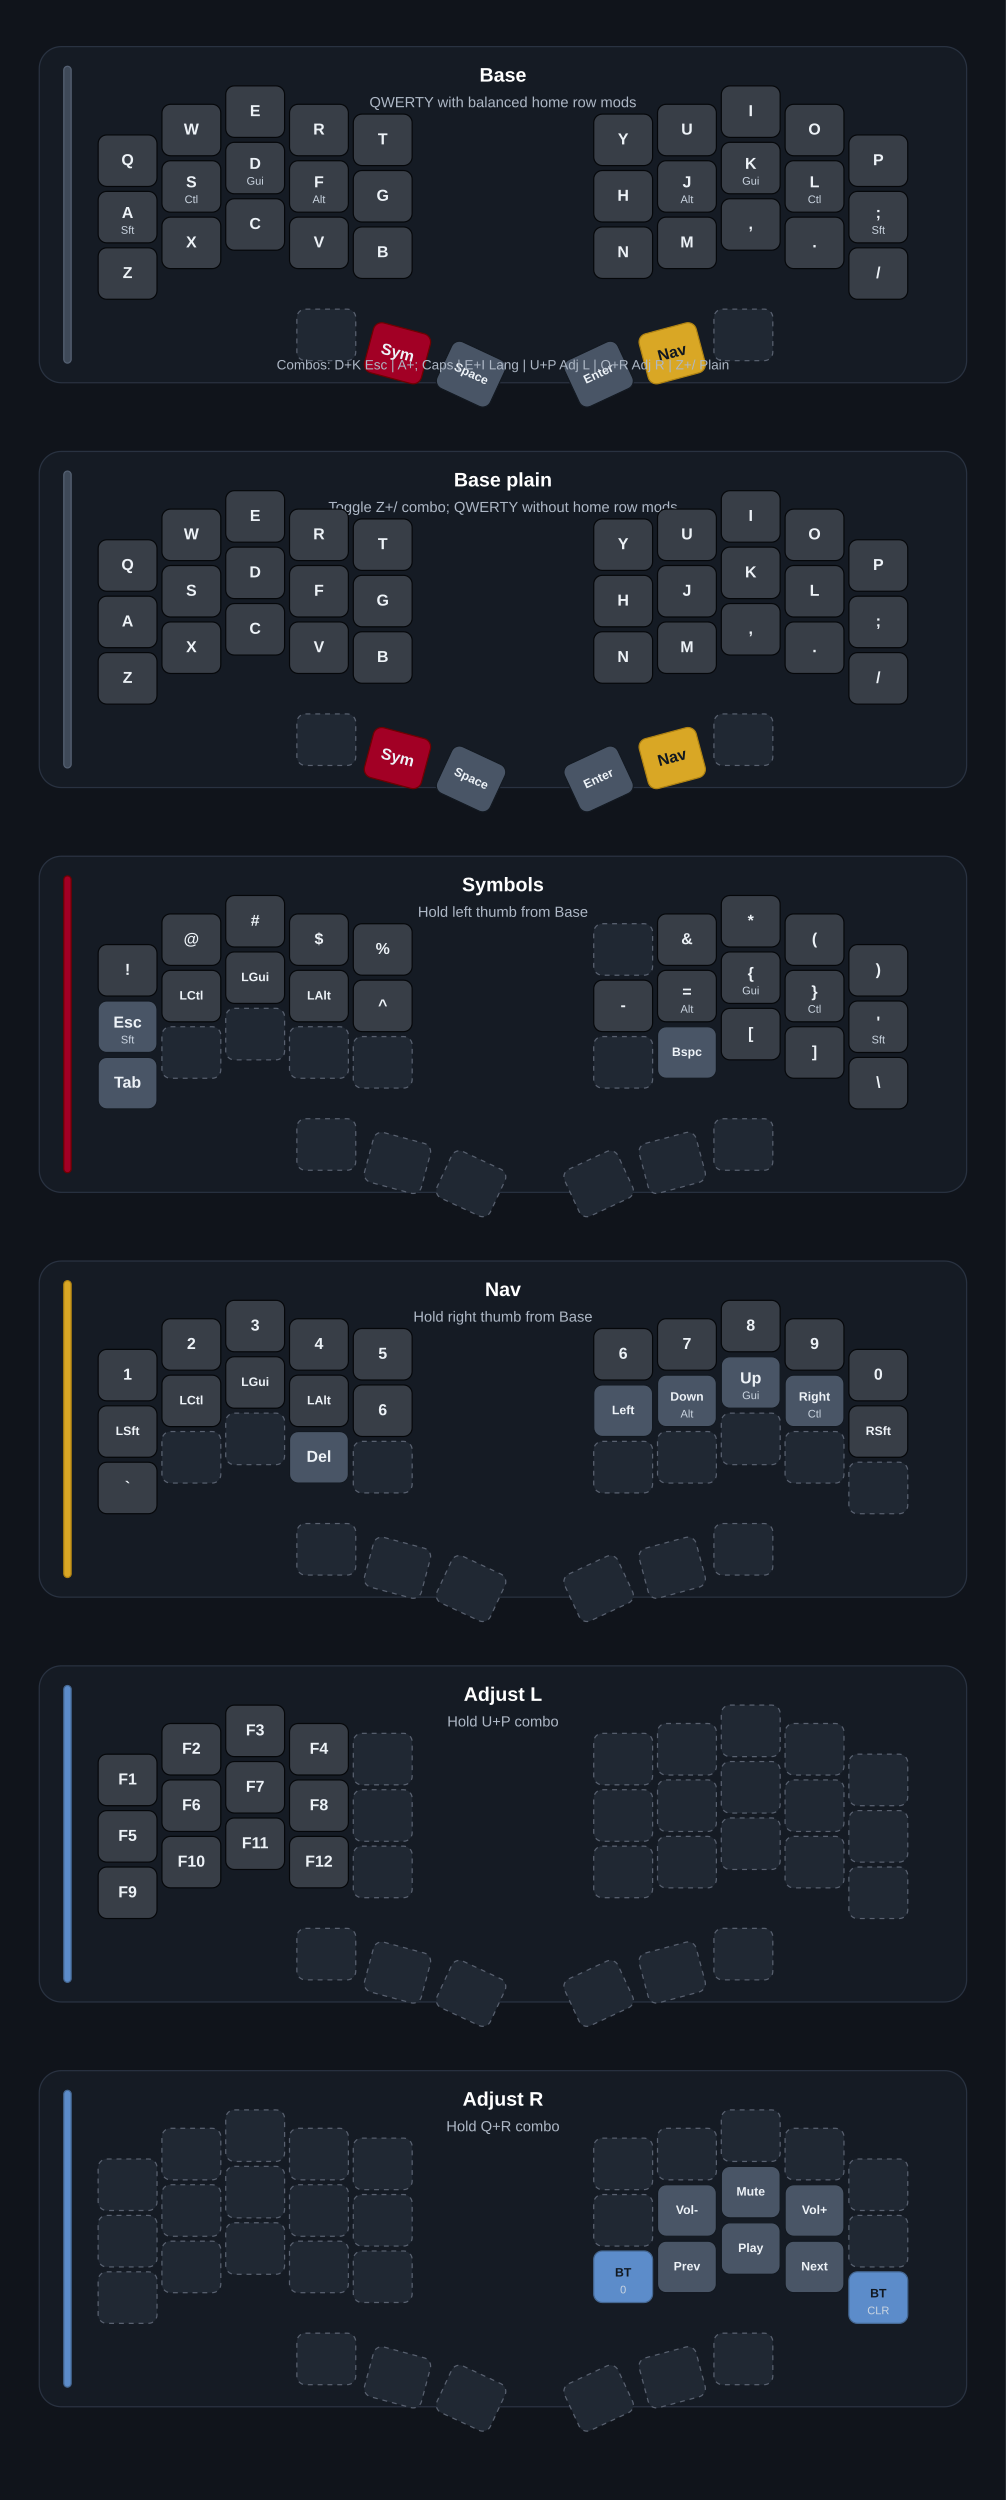
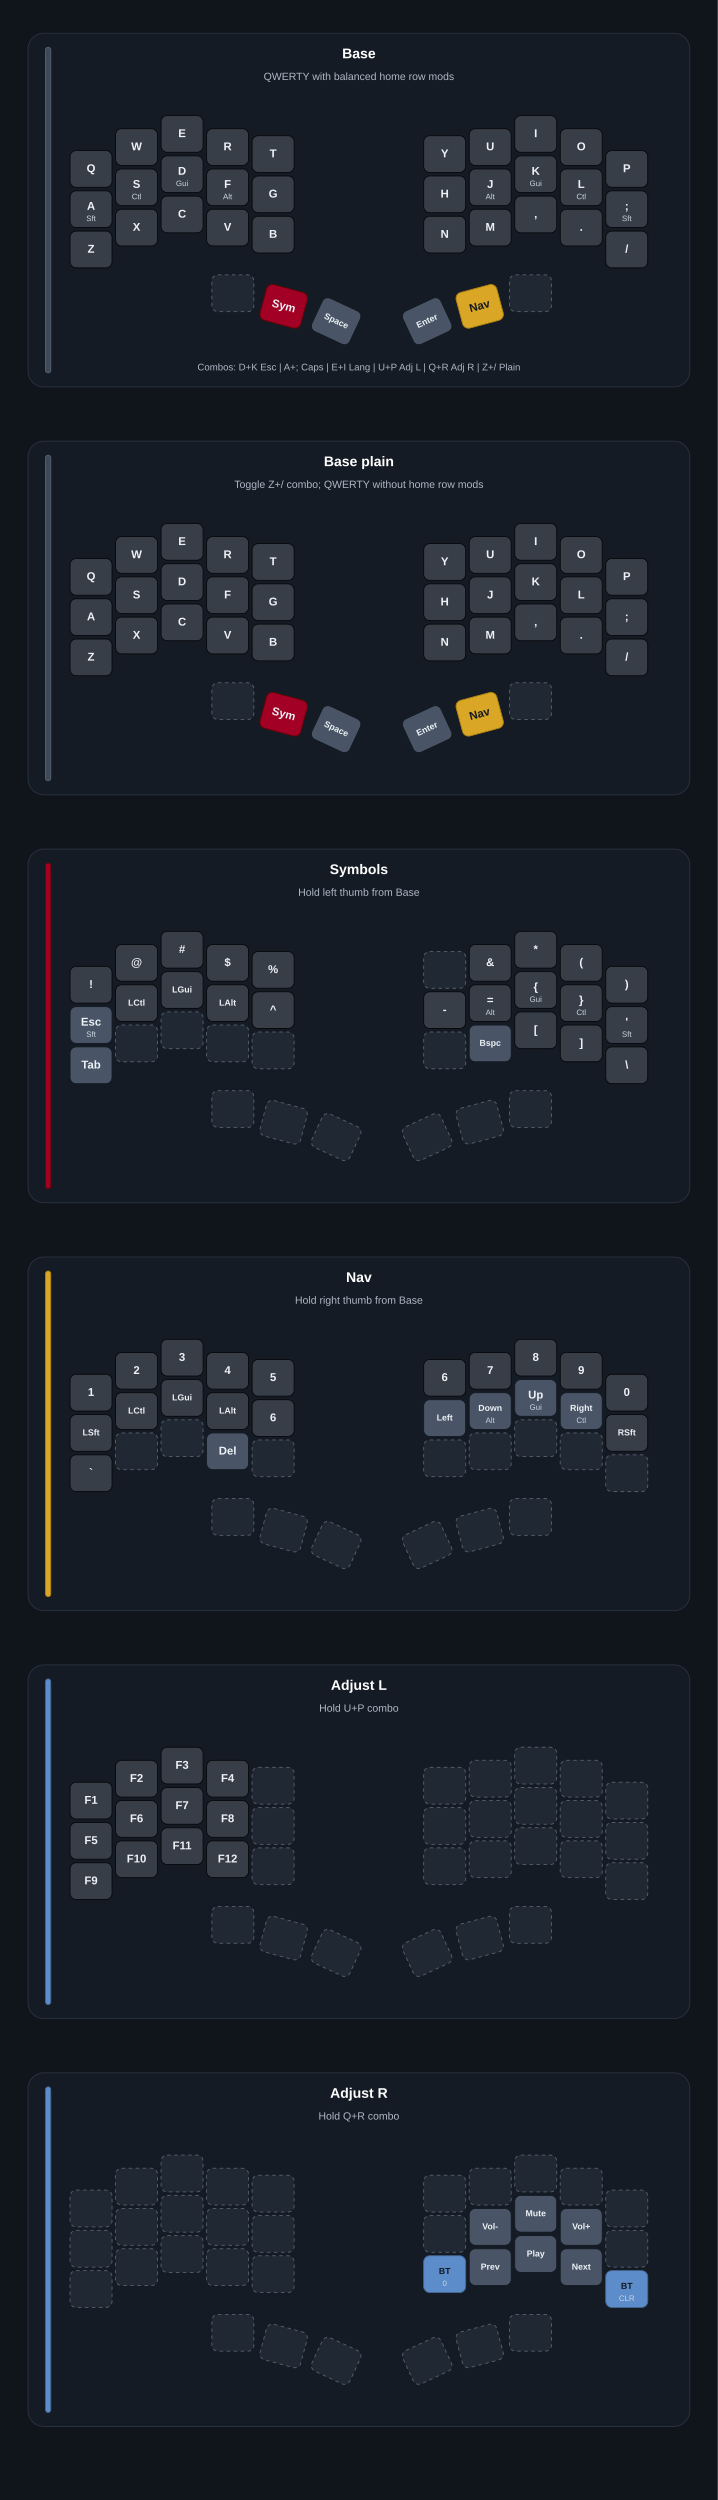
- <svg xmlns="http://www.w3.org/2000/svg" width="820" height="2038" viewBox="0 0 820 2038" role="img" aria-labelledby="title desc">
+ <svg xmlns="http://www.w3.org/2000/svg" width="820" height="2856" viewBox="0 0 820 2856" role="img" aria-labelledby="title desc">
  <defs>
    <rect id="key-normal" class="key-normal" width="48" height="42" rx="7" />
    <rect id="key-layer-red" class="key-layer-red" width="48" height="42" rx="7" />
    <rect id="key-layer-gold" class="key-layer-gold" width="48" height="42" rx="7" />
    <rect id="key-layer-blue" class="key-layer-blue" width="48" height="42" rx="7" />
    <rect id="key-special" class="key-special" width="48" height="42" rx="7" />
    <rect id="key-empty" class="key-empty" width="48" height="42" rx="7" />
  </defs>
  <style>
  .sheet { fill: #10141b; }
  .layer-panel { fill: #151b24; stroke: #293241; stroke-width: 1; }
  .bar-base { fill: #3f4a59; stroke: #556173; }
  .bar-sym { fill: #a20025; stroke: #6f0000; }
  .bar-nav { fill: #d9a725; stroke: #b08312; }
  .bar-adj { fill: #5c8cca; stroke: #456893; }
  .key-normal { fill: #383e47; stroke: #05070a; stroke-width: 1; }
  .key-layer-red { fill: #a20025; stroke: #6f0000; stroke-width: 1; }
  .key-layer-gold { fill: #d9a725; stroke: #b08312; stroke-width: 1; }
  .key-layer-blue { fill: #5c8cca; stroke: #456893; stroke-width: 1; }
  .key-special { fill: #495566; stroke: #121820; stroke-width: 1; }
  .key-empty { fill: #202833; stroke: #596170; stroke-width: 1; stroke-dasharray: 4 4; }
  .title-text { fill: #ffffff; font: 700 16px Verdana, Arial, sans-serif; text-anchor: middle; dominant-baseline: middle; }
  .note-text { fill: #aeb8c6; font: 12px Verdana, Arial, sans-serif; text-anchor: middle; dominant-baseline: middle; }
  .combo-text { fill: #aeb8c6; font: 11px Verdana, Arial, sans-serif; text-anchor: middle; dominant-baseline: middle; }
  .key-text { fill: #edf2f7; font: 700 13px Verdana, Arial, sans-serif; text-anchor: middle; dominant-baseline: middle; }
  .key-text-small { fill: #edf2f7; font: 700 10px Verdana, Arial, sans-serif; text-anchor: middle; dominant-baseline: middle; }
  .key-text-dark { fill: #111820; font: 700 13px Verdana, Arial, sans-serif; text-anchor: middle; dominant-baseline: middle; }
  .key-text-dark-small { fill: #111820; font: 700 10px Verdana, Arial, sans-serif; text-anchor: middle; dominant-baseline: middle; }
  .key-subtext { fill: #cbd5e1; font: 9px Verdana, Arial, sans-serif; text-anchor: middle; dominant-baseline: middle; }
</style>
-   <rect class="sheet" x="0" y="0" width="820" height="2038" />
+   <rect class="sheet" x="0" y="0" width="820" height="2856" />
  <g id="base-layer" transform="translate(0 0)">
-     <rect class="layer-panel" x="32" y="38" width="756" height="274" rx="18" />
-     <rect class="bar-base" x="52" y="54" width="6" height="242" rx="3" />
+     <rect class="layer-panel" x="32" y="38" width="756" height="404" rx="18" />
+     <rect class="bar-base" x="52" y="54" width="6" height="372" rx="3" />
    <text class="title-text" x="410" y="62">Base</text>
-     <text class="note-text" x="410" y="84">QWERTY with balanced home row mods</text>
-     <g transform="translate(80 110)">
+     <text class="note-text" x="410" y="88">QWERTY with balanced home row mods</text>
+     <g transform="translate(80 172)">
      <use href="#key-normal" />
      <text class="key-text" x="24" y="21">Q</text>
    </g>
-     <g transform="translate(132 85)">
+     <g transform="translate(132 147)">
      <use href="#key-normal" />
      <text class="key-text" x="24" y="21">W</text>
    </g>
-     <g transform="translate(184 70)">
+     <g transform="translate(184 132)">
      <use href="#key-normal" />
      <text class="key-text" x="24" y="21">E</text>
    </g>
-     <g transform="translate(236 85)">
+     <g transform="translate(236 147)">
      <use href="#key-normal" />
      <text class="key-text" x="24" y="21">R</text>
    </g>
-     <g transform="translate(288 93)">
+     <g transform="translate(288 155)">
      <use href="#key-normal" />
      <text class="key-text" x="24" y="21">T</text>
    </g>
-     <g transform="translate(484 93)">
+     <g transform="translate(484 155)">
      <use href="#key-normal" />
      <text class="key-text" x="24" y="21">Y</text>
    </g>
-     <g transform="translate(536 85)">
+     <g transform="translate(536 147)">
      <use href="#key-normal" />
      <text class="key-text" x="24" y="21">U</text>
    </g>
-     <g transform="translate(588 70)">
+     <g transform="translate(588 132)">
      <use href="#key-normal" />
      <text class="key-text" x="24" y="21">I</text>
    </g>
-     <g transform="translate(640 85)">
+     <g transform="translate(640 147)">
      <use href="#key-normal" />
      <text class="key-text" x="24" y="21">O</text>
    </g>
-     <g transform="translate(692 110)">
+     <g transform="translate(692 172)">
      <use href="#key-normal" />
      <text class="key-text" x="24" y="21">P</text>
    </g>
-     <g transform="translate(80 156)">
+     <g transform="translate(80 218)">
      <use href="#key-normal" />
      <text class="key-text" x="24" y="18">A</text>
      <text class="key-subtext" x="24" y="32">Sft</text>
    </g>
-     <g transform="translate(132 131)">
+     <g transform="translate(132 193)">
      <use href="#key-normal" />
      <text class="key-text" x="24" y="18">S</text>
      <text class="key-subtext" x="24" y="32">Ctl</text>
    </g>
-     <g transform="translate(184 116)">
+     <g transform="translate(184 178)">
      <use href="#key-normal" />
      <text class="key-text" x="24" y="18">D</text>
      <text class="key-subtext" x="24" y="32">Gui</text>
    </g>
-     <g transform="translate(236 131)">
+     <g transform="translate(236 193)">
      <use href="#key-normal" />
      <text class="key-text" x="24" y="18">F</text>
      <text class="key-subtext" x="24" y="32">Alt</text>
    </g>
-     <g transform="translate(288 139)">
+     <g transform="translate(288 201)">
      <use href="#key-normal" />
      <text class="key-text" x="24" y="21">G</text>
    </g>
-     <g transform="translate(484 139)">
+     <g transform="translate(484 201)">
      <use href="#key-normal" />
      <text class="key-text" x="24" y="21">H</text>
    </g>
-     <g transform="translate(536 131)">
+     <g transform="translate(536 193)">
      <use href="#key-normal" />
      <text class="key-text" x="24" y="18">J</text>
      <text class="key-subtext" x="24" y="32">Alt</text>
    </g>
-     <g transform="translate(588 116)">
+     <g transform="translate(588 178)">
      <use href="#key-normal" />
      <text class="key-text" x="24" y="18">K</text>
      <text class="key-subtext" x="24" y="32">Gui</text>
    </g>
-     <g transform="translate(640 131)">
+     <g transform="translate(640 193)">
      <use href="#key-normal" />
      <text class="key-text" x="24" y="18">L</text>
      <text class="key-subtext" x="24" y="32">Ctl</text>
    </g>
-     <g transform="translate(692 156)">
+     <g transform="translate(692 218)">
      <use href="#key-normal" />
      <text class="key-text" x="24" y="18">;</text>
      <text class="key-subtext" x="24" y="32">Sft</text>
    </g>
-     <g transform="translate(80 202)">
+     <g transform="translate(80 264)">
      <use href="#key-normal" />
      <text class="key-text" x="24" y="21">Z</text>
    </g>
-     <g transform="translate(132 177)">
+     <g transform="translate(132 239)">
      <use href="#key-normal" />
      <text class="key-text" x="24" y="21">X</text>
    </g>
-     <g transform="translate(184 162)">
+     <g transform="translate(184 224)">
      <use href="#key-normal" />
      <text class="key-text" x="24" y="21">C</text>
    </g>
-     <g transform="translate(236 177)">
+     <g transform="translate(236 239)">
      <use href="#key-normal" />
      <text class="key-text" x="24" y="21">V</text>
    </g>
-     <g transform="translate(288 185)">
+     <g transform="translate(288 247)">
      <use href="#key-normal" />
      <text class="key-text" x="24" y="21">B</text>
    </g>
-     <g transform="translate(484 185)">
+     <g transform="translate(484 247)">
      <use href="#key-normal" />
      <text class="key-text" x="24" y="21">N</text>
    </g>
-     <g transform="translate(536 177)">
+     <g transform="translate(536 239)">
      <use href="#key-normal" />
      <text class="key-text" x="24" y="21">M</text>
    </g>
-     <g transform="translate(588 162)">
+     <g transform="translate(588 224)">
      <use href="#key-normal" />
      <text class="key-text" x="24" y="21">,</text>
    </g>
-     <g transform="translate(640 177)">
+     <g transform="translate(640 239)">
      <use href="#key-normal" />
      <text class="key-text" x="24" y="21">.</text>
    </g>
-     <g transform="translate(692 202)">
+     <g transform="translate(692 264)">
      <use href="#key-normal" />
      <text class="key-text" x="24" y="21">/</text>
    </g>
-     <g transform="translate(242 252)">
-       <use href="#key-empty" />
-     </g>
-     <g transform="translate(300 267) rotate(15 24 21)">
+     <g transform="translate(242 314)">
+       <use href="#key-empty" />
+     </g>
+     <g transform="translate(300 329) rotate(15 24 21)">
      <use href="#key-layer-red" />
      <text class="key-text" x="24" y="21">Sym</text>
    </g>
-     <g transform="translate(360 284) rotate(25 24 21)">
+     <g transform="translate(360 346) rotate(25 24 21)">
      <use href="#key-special" />
      <text class="key-text-small" x="24" y="21">Space</text>
    </g>
-     <g transform="translate(464 284) rotate(-25 24 21)">
+     <g transform="translate(464 346) rotate(-25 24 21)">
      <use href="#key-special" />
      <text class="key-text-small" x="24" y="21">Enter</text>
    </g>
-     <g transform="translate(524 267) rotate(-15 24 21)">
+     <g transform="translate(524 329) rotate(-15 24 21)">
      <use href="#key-layer-gold" />
      <text class="key-text-dark" x="24" y="21">Nav</text>
    </g>
-     <g transform="translate(582 252)">
-       <use href="#key-empty" />
-     </g>
-     <text class="combo-text" x="410" y="298">Combos: D+K Esc | A+; Caps | E+I Lang | U+P Adj L | Q+R Adj R | Z+/ Plain</text>
+     <g transform="translate(582 314)">
+       <use href="#key-empty" />
+     </g>
+     <text class="combo-text" x="410" y="420">Combos: D+K Esc | A+; Caps | E+I Lang | U+P Adj L | Q+R Adj R | Z+/ Plain</text>
  </g>
-   <g id="plain-base-layer" transform="translate(0 330)">
-     <rect class="layer-panel" x="32" y="38" width="756" height="274" rx="18" />
-     <rect class="bar-base" x="52" y="54" width="6" height="242" rx="3" />
+   <g id="plain-base-layer" transform="translate(0 466)">
+     <rect class="layer-panel" x="32" y="38" width="756" height="404" rx="18" />
+     <rect class="bar-base" x="52" y="54" width="6" height="372" rx="3" />
    <text class="title-text" x="410" y="62">Base plain</text>
-     <text class="note-text" x="410" y="84">Toggle Z+/ combo; QWERTY without home row mods</text>
-     <g transform="translate(80 110)">
+     <text class="note-text" x="410" y="88">Toggle Z+/ combo; QWERTY without home row mods</text>
+     <g transform="translate(80 172)">
      <use href="#key-normal" />
      <text class="key-text" x="24" y="21">Q</text>
    </g>
-     <g transform="translate(132 85)">
+     <g transform="translate(132 147)">
      <use href="#key-normal" />
      <text class="key-text" x="24" y="21">W</text>
    </g>
-     <g transform="translate(184 70)">
+     <g transform="translate(184 132)">
      <use href="#key-normal" />
      <text class="key-text" x="24" y="21">E</text>
    </g>
-     <g transform="translate(236 85)">
+     <g transform="translate(236 147)">
      <use href="#key-normal" />
      <text class="key-text" x="24" y="21">R</text>
    </g>
-     <g transform="translate(288 93)">
+     <g transform="translate(288 155)">
      <use href="#key-normal" />
      <text class="key-text" x="24" y="21">T</text>
    </g>
-     <g transform="translate(484 93)">
+     <g transform="translate(484 155)">
      <use href="#key-normal" />
      <text class="key-text" x="24" y="21">Y</text>
    </g>
-     <g transform="translate(536 85)">
+     <g transform="translate(536 147)">
      <use href="#key-normal" />
      <text class="key-text" x="24" y="21">U</text>
    </g>
-     <g transform="translate(588 70)">
+     <g transform="translate(588 132)">
      <use href="#key-normal" />
      <text class="key-text" x="24" y="21">I</text>
    </g>
-     <g transform="translate(640 85)">
+     <g transform="translate(640 147)">
      <use href="#key-normal" />
      <text class="key-text" x="24" y="21">O</text>
    </g>
-     <g transform="translate(692 110)">
+     <g transform="translate(692 172)">
      <use href="#key-normal" />
      <text class="key-text" x="24" y="21">P</text>
    </g>
-     <g transform="translate(80 156)">
+     <g transform="translate(80 218)">
      <use href="#key-normal" />
      <text class="key-text" x="24" y="21">A</text>
    </g>
-     <g transform="translate(132 131)">
+     <g transform="translate(132 193)">
      <use href="#key-normal" />
      <text class="key-text" x="24" y="21">S</text>
    </g>
-     <g transform="translate(184 116)">
+     <g transform="translate(184 178)">
      <use href="#key-normal" />
      <text class="key-text" x="24" y="21">D</text>
    </g>
-     <g transform="translate(236 131)">
+     <g transform="translate(236 193)">
      <use href="#key-normal" />
      <text class="key-text" x="24" y="21">F</text>
    </g>
-     <g transform="translate(288 139)">
+     <g transform="translate(288 201)">
      <use href="#key-normal" />
      <text class="key-text" x="24" y="21">G</text>
    </g>
-     <g transform="translate(484 139)">
+     <g transform="translate(484 201)">
      <use href="#key-normal" />
      <text class="key-text" x="24" y="21">H</text>
    </g>
-     <g transform="translate(536 131)">
+     <g transform="translate(536 193)">
      <use href="#key-normal" />
      <text class="key-text" x="24" y="21">J</text>
    </g>
-     <g transform="translate(588 116)">
+     <g transform="translate(588 178)">
      <use href="#key-normal" />
      <text class="key-text" x="24" y="21">K</text>
    </g>
-     <g transform="translate(640 131)">
+     <g transform="translate(640 193)">
      <use href="#key-normal" />
      <text class="key-text" x="24" y="21">L</text>
    </g>
-     <g transform="translate(692 156)">
+     <g transform="translate(692 218)">
      <use href="#key-normal" />
      <text class="key-text" x="24" y="21">;</text>
    </g>
-     <g transform="translate(80 202)">
+     <g transform="translate(80 264)">
      <use href="#key-normal" />
      <text class="key-text" x="24" y="21">Z</text>
    </g>
-     <g transform="translate(132 177)">
+     <g transform="translate(132 239)">
      <use href="#key-normal" />
      <text class="key-text" x="24" y="21">X</text>
    </g>
-     <g transform="translate(184 162)">
+     <g transform="translate(184 224)">
      <use href="#key-normal" />
      <text class="key-text" x="24" y="21">C</text>
    </g>
-     <g transform="translate(236 177)">
+     <g transform="translate(236 239)">
      <use href="#key-normal" />
      <text class="key-text" x="24" y="21">V</text>
    </g>
-     <g transform="translate(288 185)">
+     <g transform="translate(288 247)">
      <use href="#key-normal" />
      <text class="key-text" x="24" y="21">B</text>
    </g>
-     <g transform="translate(484 185)">
+     <g transform="translate(484 247)">
      <use href="#key-normal" />
      <text class="key-text" x="24" y="21">N</text>
    </g>
-     <g transform="translate(536 177)">
+     <g transform="translate(536 239)">
      <use href="#key-normal" />
      <text class="key-text" x="24" y="21">M</text>
    </g>
-     <g transform="translate(588 162)">
+     <g transform="translate(588 224)">
      <use href="#key-normal" />
      <text class="key-text" x="24" y="21">,</text>
    </g>
-     <g transform="translate(640 177)">
+     <g transform="translate(640 239)">
      <use href="#key-normal" />
      <text class="key-text" x="24" y="21">.</text>
    </g>
-     <g transform="translate(692 202)">
+     <g transform="translate(692 264)">
      <use href="#key-normal" />
      <text class="key-text" x="24" y="21">/</text>
    </g>
-     <g transform="translate(242 252)">
-       <use href="#key-empty" />
-     </g>
-     <g transform="translate(300 267) rotate(15 24 21)">
+     <g transform="translate(242 314)">
+       <use href="#key-empty" />
+     </g>
+     <g transform="translate(300 329) rotate(15 24 21)">
      <use href="#key-layer-red" />
      <text class="key-text" x="24" y="21">Sym</text>
    </g>
-     <g transform="translate(360 284) rotate(25 24 21)">
+     <g transform="translate(360 346) rotate(25 24 21)">
      <use href="#key-special" />
      <text class="key-text-small" x="24" y="21">Space</text>
    </g>
-     <g transform="translate(464 284) rotate(-25 24 21)">
+     <g transform="translate(464 346) rotate(-25 24 21)">
      <use href="#key-special" />
      <text class="key-text-small" x="24" y="21">Enter</text>
    </g>
-     <g transform="translate(524 267) rotate(-15 24 21)">
+     <g transform="translate(524 329) rotate(-15 24 21)">
      <use href="#key-layer-gold" />
      <text class="key-text-dark" x="24" y="21">Nav</text>
    </g>
-     <g transform="translate(582 252)">
+     <g transform="translate(582 314)">
      <use href="#key-empty" />
    </g>
  </g>
-   <g id="symbols-layer" transform="translate(0 660)">
-     <rect class="layer-panel" x="32" y="38" width="756" height="274" rx="18" />
-     <rect class="bar-sym" x="52" y="54" width="6" height="242" rx="3" />
+   <g id="symbols-layer" transform="translate(0 932)">
+     <rect class="layer-panel" x="32" y="38" width="756" height="404" rx="18" />
+     <rect class="bar-sym" x="52" y="54" width="6" height="372" rx="3" />
    <text class="title-text" x="410" y="62">Symbols</text>
-     <text class="note-text" x="410" y="84">Hold left thumb from Base</text>
-     <g transform="translate(80 110)">
+     <text class="note-text" x="410" y="88">Hold left thumb from Base</text>
+     <g transform="translate(80 172)">
      <use href="#key-normal" />
      <text class="key-text" x="24" y="21">!</text>
    </g>
-     <g transform="translate(132 85)">
+     <g transform="translate(132 147)">
      <use href="#key-normal" />
      <text class="key-text" x="24" y="21">@</text>
    </g>
-     <g transform="translate(184 70)">
+     <g transform="translate(184 132)">
      <use href="#key-normal" />
      <text class="key-text" x="24" y="21">#</text>
    </g>
-     <g transform="translate(236 85)">
+     <g transform="translate(236 147)">
      <use href="#key-normal" />
      <text class="key-text" x="24" y="21">$</text>
    </g>
-     <g transform="translate(288 93)">
+     <g transform="translate(288 155)">
      <use href="#key-normal" />
      <text class="key-text" x="24" y="21">%</text>
    </g>
-     <g transform="translate(484 93)">
-       <use href="#key-empty" />
-     </g>
-     <g transform="translate(536 85)">
+     <g transform="translate(484 155)">
+       <use href="#key-empty" />
+     </g>
+     <g transform="translate(536 147)">
      <use href="#key-normal" />
      <text class="key-text" x="24" y="21">&amp;</text>
    </g>
-     <g transform="translate(588 70)">
+     <g transform="translate(588 132)">
      <use href="#key-normal" />
      <text class="key-text" x="24" y="21">*</text>
    </g>
-     <g transform="translate(640 85)">
+     <g transform="translate(640 147)">
      <use href="#key-normal" />
      <text class="key-text" x="24" y="21">(</text>
    </g>
-     <g transform="translate(692 110)">
+     <g transform="translate(692 172)">
      <use href="#key-normal" />
      <text class="key-text" x="24" y="21">)</text>
    </g>
-     <g transform="translate(80 156)">
+     <g transform="translate(80 218)">
      <use href="#key-special" />
      <text class="key-text" x="24" y="18">Esc</text>
      <text class="key-subtext" x="24" y="32">Sft</text>
    </g>
-     <g transform="translate(132 131)">
+     <g transform="translate(132 193)">
      <use href="#key-normal" />
      <text class="key-text-small" x="24" y="21">LCtl</text>
    </g>
-     <g transform="translate(184 116)">
+     <g transform="translate(184 178)">
      <use href="#key-normal" />
      <text class="key-text-small" x="24" y="21">LGui</text>
    </g>
-     <g transform="translate(236 131)">
+     <g transform="translate(236 193)">
      <use href="#key-normal" />
      <text class="key-text-small" x="24" y="21">LAlt</text>
    </g>
-     <g transform="translate(288 139)">
+     <g transform="translate(288 201)">
      <use href="#key-normal" />
      <text class="key-text" x="24" y="21">^</text>
    </g>
-     <g transform="translate(484 139)">
+     <g transform="translate(484 201)">
      <use href="#key-normal" />
      <text class="key-text" x="24" y="21">-</text>
    </g>
-     <g transform="translate(536 131)">
+     <g transform="translate(536 193)">
      <use href="#key-normal" />
      <text class="key-text" x="24" y="18">=</text>
      <text class="key-subtext" x="24" y="32">Alt</text>
    </g>
-     <g transform="translate(588 116)">
+     <g transform="translate(588 178)">
      <use href="#key-normal" />
      <text class="key-text" x="24" y="18">{</text>
      <text class="key-subtext" x="24" y="32">Gui</text>
    </g>
-     <g transform="translate(640 131)">
+     <g transform="translate(640 193)">
      <use href="#key-normal" />
      <text class="key-text" x="24" y="18">}</text>
      <text class="key-subtext" x="24" y="32">Ctl</text>
    </g>
-     <g transform="translate(692 156)">
+     <g transform="translate(692 218)">
      <use href="#key-normal" />
      <text class="key-text" x="24" y="18">'</text>
      <text class="key-subtext" x="24" y="32">Sft</text>
    </g>
-     <g transform="translate(80 202)">
+     <g transform="translate(80 264)">
      <use href="#key-special" />
      <text class="key-text" x="24" y="21">Tab</text>
    </g>
-     <g transform="translate(132 177)">
-       <use href="#key-empty" />
-     </g>
-     <g transform="translate(184 162)">
-       <use href="#key-empty" />
-     </g>
-     <g transform="translate(236 177)">
-       <use href="#key-empty" />
-     </g>
-     <g transform="translate(288 185)">
-       <use href="#key-empty" />
-     </g>
-     <g transform="translate(484 185)">
-       <use href="#key-empty" />
-     </g>
-     <g transform="translate(536 177)">
+     <g transform="translate(132 239)">
+       <use href="#key-empty" />
+     </g>
+     <g transform="translate(184 224)">
+       <use href="#key-empty" />
+     </g>
+     <g transform="translate(236 239)">
+       <use href="#key-empty" />
+     </g>
+     <g transform="translate(288 247)">
+       <use href="#key-empty" />
+     </g>
+     <g transform="translate(484 247)">
+       <use href="#key-empty" />
+     </g>
+     <g transform="translate(536 239)">
      <use href="#key-special" />
      <text class="key-text-small" x="24" y="21">Bspc</text>
    </g>
-     <g transform="translate(588 162)">
+     <g transform="translate(588 224)">
      <use href="#key-normal" />
      <text class="key-text" x="24" y="21">[</text>
    </g>
-     <g transform="translate(640 177)">
+     <g transform="translate(640 239)">
      <use href="#key-normal" />
      <text class="key-text" x="24" y="21">]</text>
    </g>
-     <g transform="translate(692 202)">
+     <g transform="translate(692 264)">
      <use href="#key-normal" />
      <text class="key-text" x="24" y="21">\</text>
    </g>
-     <g transform="translate(242 252)">
-       <use href="#key-empty" />
-     </g>
-     <g transform="translate(300 267) rotate(15 24 21)">
-       <use href="#key-empty" />
-     </g>
-     <g transform="translate(360 284) rotate(25 24 21)">
-       <use href="#key-empty" />
-     </g>
-     <g transform="translate(464 284) rotate(-25 24 21)">
-       <use href="#key-empty" />
-     </g>
-     <g transform="translate(524 267) rotate(-15 24 21)">
-       <use href="#key-empty" />
-     </g>
-     <g transform="translate(582 252)">
+     <g transform="translate(242 314)">
+       <use href="#key-empty" />
+     </g>
+     <g transform="translate(300 329) rotate(15 24 21)">
+       <use href="#key-empty" />
+     </g>
+     <g transform="translate(360 346) rotate(25 24 21)">
+       <use href="#key-empty" />
+     </g>
+     <g transform="translate(464 346) rotate(-25 24 21)">
+       <use href="#key-empty" />
+     </g>
+     <g transform="translate(524 329) rotate(-15 24 21)">
+       <use href="#key-empty" />
+     </g>
+     <g transform="translate(582 314)">
      <use href="#key-empty" />
    </g>
  </g>
-   <g id="nav-layer" transform="translate(0 990)">
-     <rect class="layer-panel" x="32" y="38" width="756" height="274" rx="18" />
-     <rect class="bar-nav" x="52" y="54" width="6" height="242" rx="3" />
+   <g id="nav-layer" transform="translate(0 1398)">
+     <rect class="layer-panel" x="32" y="38" width="756" height="404" rx="18" />
+     <rect class="bar-nav" x="52" y="54" width="6" height="372" rx="3" />
    <text class="title-text" x="410" y="62">Nav</text>
-     <text class="note-text" x="410" y="84">Hold right thumb from Base</text>
-     <g transform="translate(80 110)">
+     <text class="note-text" x="410" y="88">Hold right thumb from Base</text>
+     <g transform="translate(80 172)">
      <use href="#key-normal" />
      <text class="key-text" x="24" y="21">1</text>
    </g>
-     <g transform="translate(132 85)">
+     <g transform="translate(132 147)">
      <use href="#key-normal" />
      <text class="key-text" x="24" y="21">2</text>
    </g>
-     <g transform="translate(184 70)">
+     <g transform="translate(184 132)">
      <use href="#key-normal" />
      <text class="key-text" x="24" y="21">3</text>
    </g>
-     <g transform="translate(236 85)">
+     <g transform="translate(236 147)">
      <use href="#key-normal" />
      <text class="key-text" x="24" y="21">4</text>
    </g>
-     <g transform="translate(288 93)">
+     <g transform="translate(288 155)">
      <use href="#key-normal" />
      <text class="key-text" x="24" y="21">5</text>
    </g>
-     <g transform="translate(484 93)">
+     <g transform="translate(484 155)">
      <use href="#key-normal" />
      <text class="key-text" x="24" y="21">6</text>
    </g>
-     <g transform="translate(536 85)">
+     <g transform="translate(536 147)">
      <use href="#key-normal" />
      <text class="key-text" x="24" y="21">7</text>
    </g>
-     <g transform="translate(588 70)">
+     <g transform="translate(588 132)">
      <use href="#key-normal" />
      <text class="key-text" x="24" y="21">8</text>
    </g>
-     <g transform="translate(640 85)">
+     <g transform="translate(640 147)">
      <use href="#key-normal" />
      <text class="key-text" x="24" y="21">9</text>
    </g>
-     <g transform="translate(692 110)">
+     <g transform="translate(692 172)">
      <use href="#key-normal" />
      <text class="key-text" x="24" y="21">0</text>
    </g>
-     <g transform="translate(80 156)">
+     <g transform="translate(80 218)">
      <use href="#key-normal" />
      <text class="key-text-small" x="24" y="21">LSft</text>
    </g>
-     <g transform="translate(132 131)">
+     <g transform="translate(132 193)">
      <use href="#key-normal" />
      <text class="key-text-small" x="24" y="21">LCtl</text>
    </g>
-     <g transform="translate(184 116)">
+     <g transform="translate(184 178)">
      <use href="#key-normal" />
      <text class="key-text-small" x="24" y="21">LGui</text>
    </g>
-     <g transform="translate(236 131)">
+     <g transform="translate(236 193)">
      <use href="#key-normal" />
      <text class="key-text-small" x="24" y="21">LAlt</text>
    </g>
-     <g transform="translate(288 139)">
+     <g transform="translate(288 201)">
      <use href="#key-normal" />
      <text class="key-text" x="24" y="21">6</text>
    </g>
-     <g transform="translate(484 139)">
+     <g transform="translate(484 201)">
      <use href="#key-special" />
      <text class="key-text-small" x="24" y="21">Left</text>
    </g>
-     <g transform="translate(536 131)">
+     <g transform="translate(536 193)">
      <use href="#key-special" />
      <text class="key-text-small" x="24" y="18">Down</text>
      <text class="key-subtext" x="24" y="32">Alt</text>
    </g>
-     <g transform="translate(588 116)">
+     <g transform="translate(588 178)">
      <use href="#key-special" />
      <text class="key-text" x="24" y="18">Up</text>
      <text class="key-subtext" x="24" y="32">Gui</text>
    </g>
-     <g transform="translate(640 131)">
+     <g transform="translate(640 193)">
      <use href="#key-special" />
      <text class="key-text-small" x="24" y="18">Right</text>
      <text class="key-subtext" x="24" y="32">Ctl</text>
    </g>
-     <g transform="translate(692 156)">
+     <g transform="translate(692 218)">
      <use href="#key-normal" />
      <text class="key-text-small" x="24" y="21">RSft</text>
    </g>
-     <g transform="translate(80 202)">
+     <g transform="translate(80 264)">
      <use href="#key-normal" />
      <text class="key-text" x="24" y="21">`</text>
    </g>
-     <g transform="translate(132 177)">
-       <use href="#key-empty" />
-     </g>
-     <g transform="translate(184 162)">
-       <use href="#key-empty" />
-     </g>
-     <g transform="translate(236 177)">
+     <g transform="translate(132 239)">
+       <use href="#key-empty" />
+     </g>
+     <g transform="translate(184 224)">
+       <use href="#key-empty" />
+     </g>
+     <g transform="translate(236 239)">
      <use href="#key-special" />
      <text class="key-text" x="24" y="21">Del</text>
    </g>
-     <g transform="translate(288 185)">
-       <use href="#key-empty" />
-     </g>
-     <g transform="translate(484 185)">
-       <use href="#key-empty" />
-     </g>
-     <g transform="translate(536 177)">
-       <use href="#key-empty" />
-     </g>
-     <g transform="translate(588 162)">
-       <use href="#key-empty" />
-     </g>
-     <g transform="translate(640 177)">
-       <use href="#key-empty" />
-     </g>
-     <g transform="translate(692 202)">
-       <use href="#key-empty" />
-     </g>
-     <g transform="translate(242 252)">
-       <use href="#key-empty" />
-     </g>
-     <g transform="translate(300 267) rotate(15 24 21)">
-       <use href="#key-empty" />
-     </g>
-     <g transform="translate(360 284) rotate(25 24 21)">
-       <use href="#key-empty" />
-     </g>
-     <g transform="translate(464 284) rotate(-25 24 21)">
-       <use href="#key-empty" />
-     </g>
-     <g transform="translate(524 267) rotate(-15 24 21)">
-       <use href="#key-empty" />
-     </g>
-     <g transform="translate(582 252)">
+     <g transform="translate(288 247)">
+       <use href="#key-empty" />
+     </g>
+     <g transform="translate(484 247)">
+       <use href="#key-empty" />
+     </g>
+     <g transform="translate(536 239)">
+       <use href="#key-empty" />
+     </g>
+     <g transform="translate(588 224)">
+       <use href="#key-empty" />
+     </g>
+     <g transform="translate(640 239)">
+       <use href="#key-empty" />
+     </g>
+     <g transform="translate(692 264)">
+       <use href="#key-empty" />
+     </g>
+     <g transform="translate(242 314)">
+       <use href="#key-empty" />
+     </g>
+     <g transform="translate(300 329) rotate(15 24 21)">
+       <use href="#key-empty" />
+     </g>
+     <g transform="translate(360 346) rotate(25 24 21)">
+       <use href="#key-empty" />
+     </g>
+     <g transform="translate(464 346) rotate(-25 24 21)">
+       <use href="#key-empty" />
+     </g>
+     <g transform="translate(524 329) rotate(-15 24 21)">
+       <use href="#key-empty" />
+     </g>
+     <g transform="translate(582 314)">
      <use href="#key-empty" />
    </g>
  </g>
-   <g id="adjust-left-layer" transform="translate(0 1320)">
-     <rect class="layer-panel" x="32" y="38" width="756" height="274" rx="18" />
-     <rect class="bar-adj" x="52" y="54" width="6" height="242" rx="3" />
+   <g id="adjust-left-layer" transform="translate(0 1864)">
+     <rect class="layer-panel" x="32" y="38" width="756" height="404" rx="18" />
+     <rect class="bar-adj" x="52" y="54" width="6" height="372" rx="3" />
    <text class="title-text" x="410" y="62">Adjust L</text>
-     <text class="note-text" x="410" y="84">Hold U+P combo</text>
-     <g transform="translate(80 110)">
+     <text class="note-text" x="410" y="88">Hold U+P combo</text>
+     <g transform="translate(80 172)">
      <use href="#key-normal" />
      <text class="key-text" x="24" y="21">F1</text>
    </g>
-     <g transform="translate(132 85)">
+     <g transform="translate(132 147)">
      <use href="#key-normal" />
      <text class="key-text" x="24" y="21">F2</text>
    </g>
-     <g transform="translate(184 70)">
+     <g transform="translate(184 132)">
      <use href="#key-normal" />
      <text class="key-text" x="24" y="21">F3</text>
    </g>
-     <g transform="translate(236 85)">
+     <g transform="translate(236 147)">
      <use href="#key-normal" />
      <text class="key-text" x="24" y="21">F4</text>
    </g>
-     <g transform="translate(288 93)">
-       <use href="#key-empty" />
-     </g>
-     <g transform="translate(484 93)">
-       <use href="#key-empty" />
-     </g>
-     <g transform="translate(536 85)">
-       <use href="#key-empty" />
-     </g>
-     <g transform="translate(588 70)">
-       <use href="#key-empty" />
-     </g>
-     <g transform="translate(640 85)">
-       <use href="#key-empty" />
-     </g>
-     <g transform="translate(692 110)">
-       <use href="#key-empty" />
-     </g>
-     <g transform="translate(80 156)">
+     <g transform="translate(288 155)">
+       <use href="#key-empty" />
+     </g>
+     <g transform="translate(484 155)">
+       <use href="#key-empty" />
+     </g>
+     <g transform="translate(536 147)">
+       <use href="#key-empty" />
+     </g>
+     <g transform="translate(588 132)">
+       <use href="#key-empty" />
+     </g>
+     <g transform="translate(640 147)">
+       <use href="#key-empty" />
+     </g>
+     <g transform="translate(692 172)">
+       <use href="#key-empty" />
+     </g>
+     <g transform="translate(80 218)">
      <use href="#key-normal" />
      <text class="key-text" x="24" y="21">F5</text>
    </g>
-     <g transform="translate(132 131)">
+     <g transform="translate(132 193)">
      <use href="#key-normal" />
      <text class="key-text" x="24" y="21">F6</text>
    </g>
-     <g transform="translate(184 116)">
+     <g transform="translate(184 178)">
      <use href="#key-normal" />
      <text class="key-text" x="24" y="21">F7</text>
    </g>
-     <g transform="translate(236 131)">
+     <g transform="translate(236 193)">
      <use href="#key-normal" />
      <text class="key-text" x="24" y="21">F8</text>
    </g>
-     <g transform="translate(288 139)">
-       <use href="#key-empty" />
-     </g>
-     <g transform="translate(484 139)">
-       <use href="#key-empty" />
-     </g>
-     <g transform="translate(536 131)">
-       <use href="#key-empty" />
-     </g>
-     <g transform="translate(588 116)">
-       <use href="#key-empty" />
-     </g>
-     <g transform="translate(640 131)">
-       <use href="#key-empty" />
-     </g>
-     <g transform="translate(692 156)">
-       <use href="#key-empty" />
-     </g>
-     <g transform="translate(80 202)">
+     <g transform="translate(288 201)">
+       <use href="#key-empty" />
+     </g>
+     <g transform="translate(484 201)">
+       <use href="#key-empty" />
+     </g>
+     <g transform="translate(536 193)">
+       <use href="#key-empty" />
+     </g>
+     <g transform="translate(588 178)">
+       <use href="#key-empty" />
+     </g>
+     <g transform="translate(640 193)">
+       <use href="#key-empty" />
+     </g>
+     <g transform="translate(692 218)">
+       <use href="#key-empty" />
+     </g>
+     <g transform="translate(80 264)">
      <use href="#key-normal" />
      <text class="key-text" x="24" y="21">F9</text>
    </g>
-     <g transform="translate(132 177)">
+     <g transform="translate(132 239)">
      <use href="#key-normal" />
      <text class="key-text" x="24" y="21">F10</text>
    </g>
-     <g transform="translate(184 162)">
+     <g transform="translate(184 224)">
      <use href="#key-normal" />
      <text class="key-text" x="24" y="21">F11</text>
    </g>
-     <g transform="translate(236 177)">
+     <g transform="translate(236 239)">
      <use href="#key-normal" />
      <text class="key-text" x="24" y="21">F12</text>
    </g>
-     <g transform="translate(288 185)">
-       <use href="#key-empty" />
-     </g>
-     <g transform="translate(484 185)">
-       <use href="#key-empty" />
-     </g>
-     <g transform="translate(536 177)">
-       <use href="#key-empty" />
-     </g>
-     <g transform="translate(588 162)">
-       <use href="#key-empty" />
-     </g>
-     <g transform="translate(640 177)">
-       <use href="#key-empty" />
-     </g>
-     <g transform="translate(692 202)">
-       <use href="#key-empty" />
-     </g>
-     <g transform="translate(242 252)">
-       <use href="#key-empty" />
-     </g>
-     <g transform="translate(300 267) rotate(15 24 21)">
-       <use href="#key-empty" />
-     </g>
-     <g transform="translate(360 284) rotate(25 24 21)">
-       <use href="#key-empty" />
-     </g>
-     <g transform="translate(464 284) rotate(-25 24 21)">
-       <use href="#key-empty" />
-     </g>
-     <g transform="translate(524 267) rotate(-15 24 21)">
-       <use href="#key-empty" />
-     </g>
-     <g transform="translate(582 252)">
+     <g transform="translate(288 247)">
+       <use href="#key-empty" />
+     </g>
+     <g transform="translate(484 247)">
+       <use href="#key-empty" />
+     </g>
+     <g transform="translate(536 239)">
+       <use href="#key-empty" />
+     </g>
+     <g transform="translate(588 224)">
+       <use href="#key-empty" />
+     </g>
+     <g transform="translate(640 239)">
+       <use href="#key-empty" />
+     </g>
+     <g transform="translate(692 264)">
+       <use href="#key-empty" />
+     </g>
+     <g transform="translate(242 314)">
+       <use href="#key-empty" />
+     </g>
+     <g transform="translate(300 329) rotate(15 24 21)">
+       <use href="#key-empty" />
+     </g>
+     <g transform="translate(360 346) rotate(25 24 21)">
+       <use href="#key-empty" />
+     </g>
+     <g transform="translate(464 346) rotate(-25 24 21)">
+       <use href="#key-empty" />
+     </g>
+     <g transform="translate(524 329) rotate(-15 24 21)">
+       <use href="#key-empty" />
+     </g>
+     <g transform="translate(582 314)">
      <use href="#key-empty" />
    </g>
  </g>
-   <g id="adjust-right-layer" transform="translate(0 1650)">
-     <rect class="layer-panel" x="32" y="38" width="756" height="274" rx="18" />
-     <rect class="bar-adj" x="52" y="54" width="6" height="242" rx="3" />
+   <g id="adjust-right-layer" transform="translate(0 2330)">
+     <rect class="layer-panel" x="32" y="38" width="756" height="404" rx="18" />
+     <rect class="bar-adj" x="52" y="54" width="6" height="372" rx="3" />
    <text class="title-text" x="410" y="62">Adjust R</text>
-     <text class="note-text" x="410" y="84">Hold Q+R combo</text>
-     <g transform="translate(80 110)">
-       <use href="#key-empty" />
-     </g>
-     <g transform="translate(132 85)">
-       <use href="#key-empty" />
-     </g>
-     <g transform="translate(184 70)">
-       <use href="#key-empty" />
-     </g>
-     <g transform="translate(236 85)">
-       <use href="#key-empty" />
-     </g>
-     <g transform="translate(288 93)">
-       <use href="#key-empty" />
-     </g>
-     <g transform="translate(484 93)">
-       <use href="#key-empty" />
-     </g>
-     <g transform="translate(536 85)">
-       <use href="#key-empty" />
-     </g>
-     <g transform="translate(588 70)">
-       <use href="#key-empty" />
-     </g>
-     <g transform="translate(640 85)">
-       <use href="#key-empty" />
-     </g>
-     <g transform="translate(692 110)">
-       <use href="#key-empty" />
-     </g>
-     <g transform="translate(80 156)">
-       <use href="#key-empty" />
-     </g>
-     <g transform="translate(132 131)">
-       <use href="#key-empty" />
-     </g>
-     <g transform="translate(184 116)">
-       <use href="#key-empty" />
-     </g>
-     <g transform="translate(236 131)">
-       <use href="#key-empty" />
-     </g>
-     <g transform="translate(288 139)">
-       <use href="#key-empty" />
-     </g>
-     <g transform="translate(484 139)">
-       <use href="#key-empty" />
-     </g>
-     <g transform="translate(536 131)">
+     <text class="note-text" x="410" y="88">Hold Q+R combo</text>
+     <g transform="translate(80 172)">
+       <use href="#key-empty" />
+     </g>
+     <g transform="translate(132 147)">
+       <use href="#key-empty" />
+     </g>
+     <g transform="translate(184 132)">
+       <use href="#key-empty" />
+     </g>
+     <g transform="translate(236 147)">
+       <use href="#key-empty" />
+     </g>
+     <g transform="translate(288 155)">
+       <use href="#key-empty" />
+     </g>
+     <g transform="translate(484 155)">
+       <use href="#key-empty" />
+     </g>
+     <g transform="translate(536 147)">
+       <use href="#key-empty" />
+     </g>
+     <g transform="translate(588 132)">
+       <use href="#key-empty" />
+     </g>
+     <g transform="translate(640 147)">
+       <use href="#key-empty" />
+     </g>
+     <g transform="translate(692 172)">
+       <use href="#key-empty" />
+     </g>
+     <g transform="translate(80 218)">
+       <use href="#key-empty" />
+     </g>
+     <g transform="translate(132 193)">
+       <use href="#key-empty" />
+     </g>
+     <g transform="translate(184 178)">
+       <use href="#key-empty" />
+     </g>
+     <g transform="translate(236 193)">
+       <use href="#key-empty" />
+     </g>
+     <g transform="translate(288 201)">
+       <use href="#key-empty" />
+     </g>
+     <g transform="translate(484 201)">
+       <use href="#key-empty" />
+     </g>
+     <g transform="translate(536 193)">
      <use href="#key-special" />
      <text class="key-text-small" x="24" y="21">Vol-</text>
    </g>
-     <g transform="translate(588 116)">
+     <g transform="translate(588 178)">
      <use href="#key-special" />
      <text class="key-text-small" x="24" y="21">Mute</text>
    </g>
-     <g transform="translate(640 131)">
+     <g transform="translate(640 193)">
      <use href="#key-special" />
      <text class="key-text-small" x="24" y="21">Vol+</text>
    </g>
-     <g transform="translate(692 156)">
-       <use href="#key-empty" />
-     </g>
-     <g transform="translate(80 202)">
-       <use href="#key-empty" />
-     </g>
-     <g transform="translate(132 177)">
-       <use href="#key-empty" />
-     </g>
-     <g transform="translate(184 162)">
-       <use href="#key-empty" />
-     </g>
-     <g transform="translate(236 177)">
-       <use href="#key-empty" />
-     </g>
-     <g transform="translate(288 185)">
-       <use href="#key-empty" />
-     </g>
-     <g transform="translate(484 185)">
+     <g transform="translate(692 218)">
+       <use href="#key-empty" />
+     </g>
+     <g transform="translate(80 264)">
+       <use href="#key-empty" />
+     </g>
+     <g transform="translate(132 239)">
+       <use href="#key-empty" />
+     </g>
+     <g transform="translate(184 224)">
+       <use href="#key-empty" />
+     </g>
+     <g transform="translate(236 239)">
+       <use href="#key-empty" />
+     </g>
+     <g transform="translate(288 247)">
+       <use href="#key-empty" />
+     </g>
+     <g transform="translate(484 247)">
      <use href="#key-layer-blue" />
      <text class="key-text-dark-small" x="24" y="18">BT</text>
      <text class="key-subtext" x="24" y="32">0</text>
    </g>
-     <g transform="translate(536 177)">
+     <g transform="translate(536 239)">
      <use href="#key-special" />
      <text class="key-text-small" x="24" y="21">Prev</text>
    </g>
-     <g transform="translate(588 162)">
+     <g transform="translate(588 224)">
      <use href="#key-special" />
      <text class="key-text-small" x="24" y="21">Play</text>
    </g>
-     <g transform="translate(640 177)">
+     <g transform="translate(640 239)">
      <use href="#key-special" />
      <text class="key-text-small" x="24" y="21">Next</text>
    </g>
-     <g transform="translate(692 202)">
+     <g transform="translate(692 264)">
      <use href="#key-layer-blue" />
      <text class="key-text-dark-small" x="24" y="18">BT</text>
      <text class="key-subtext" x="24" y="32">CLR</text>
    </g>
-     <g transform="translate(242 252)">
-       <use href="#key-empty" />
-     </g>
-     <g transform="translate(300 267) rotate(15 24 21)">
-       <use href="#key-empty" />
-     </g>
-     <g transform="translate(360 284) rotate(25 24 21)">
-       <use href="#key-empty" />
-     </g>
-     <g transform="translate(464 284) rotate(-25 24 21)">
-       <use href="#key-empty" />
-     </g>
-     <g transform="translate(524 267) rotate(-15 24 21)">
-       <use href="#key-empty" />
-     </g>
-     <g transform="translate(582 252)">
+     <g transform="translate(242 314)">
+       <use href="#key-empty" />
+     </g>
+     <g transform="translate(300 329) rotate(15 24 21)">
+       <use href="#key-empty" />
+     </g>
+     <g transform="translate(360 346) rotate(25 24 21)">
+       <use href="#key-empty" />
+     </g>
+     <g transform="translate(464 346) rotate(-25 24 21)">
+       <use href="#key-empty" />
+     </g>
+     <g transform="translate(524 329) rotate(-15 24 21)">
+       <use href="#key-empty" />
+     </g>
+     <g transform="translate(582 314)">
      <use href="#key-empty" />
    </g>
  </g>
</svg>
